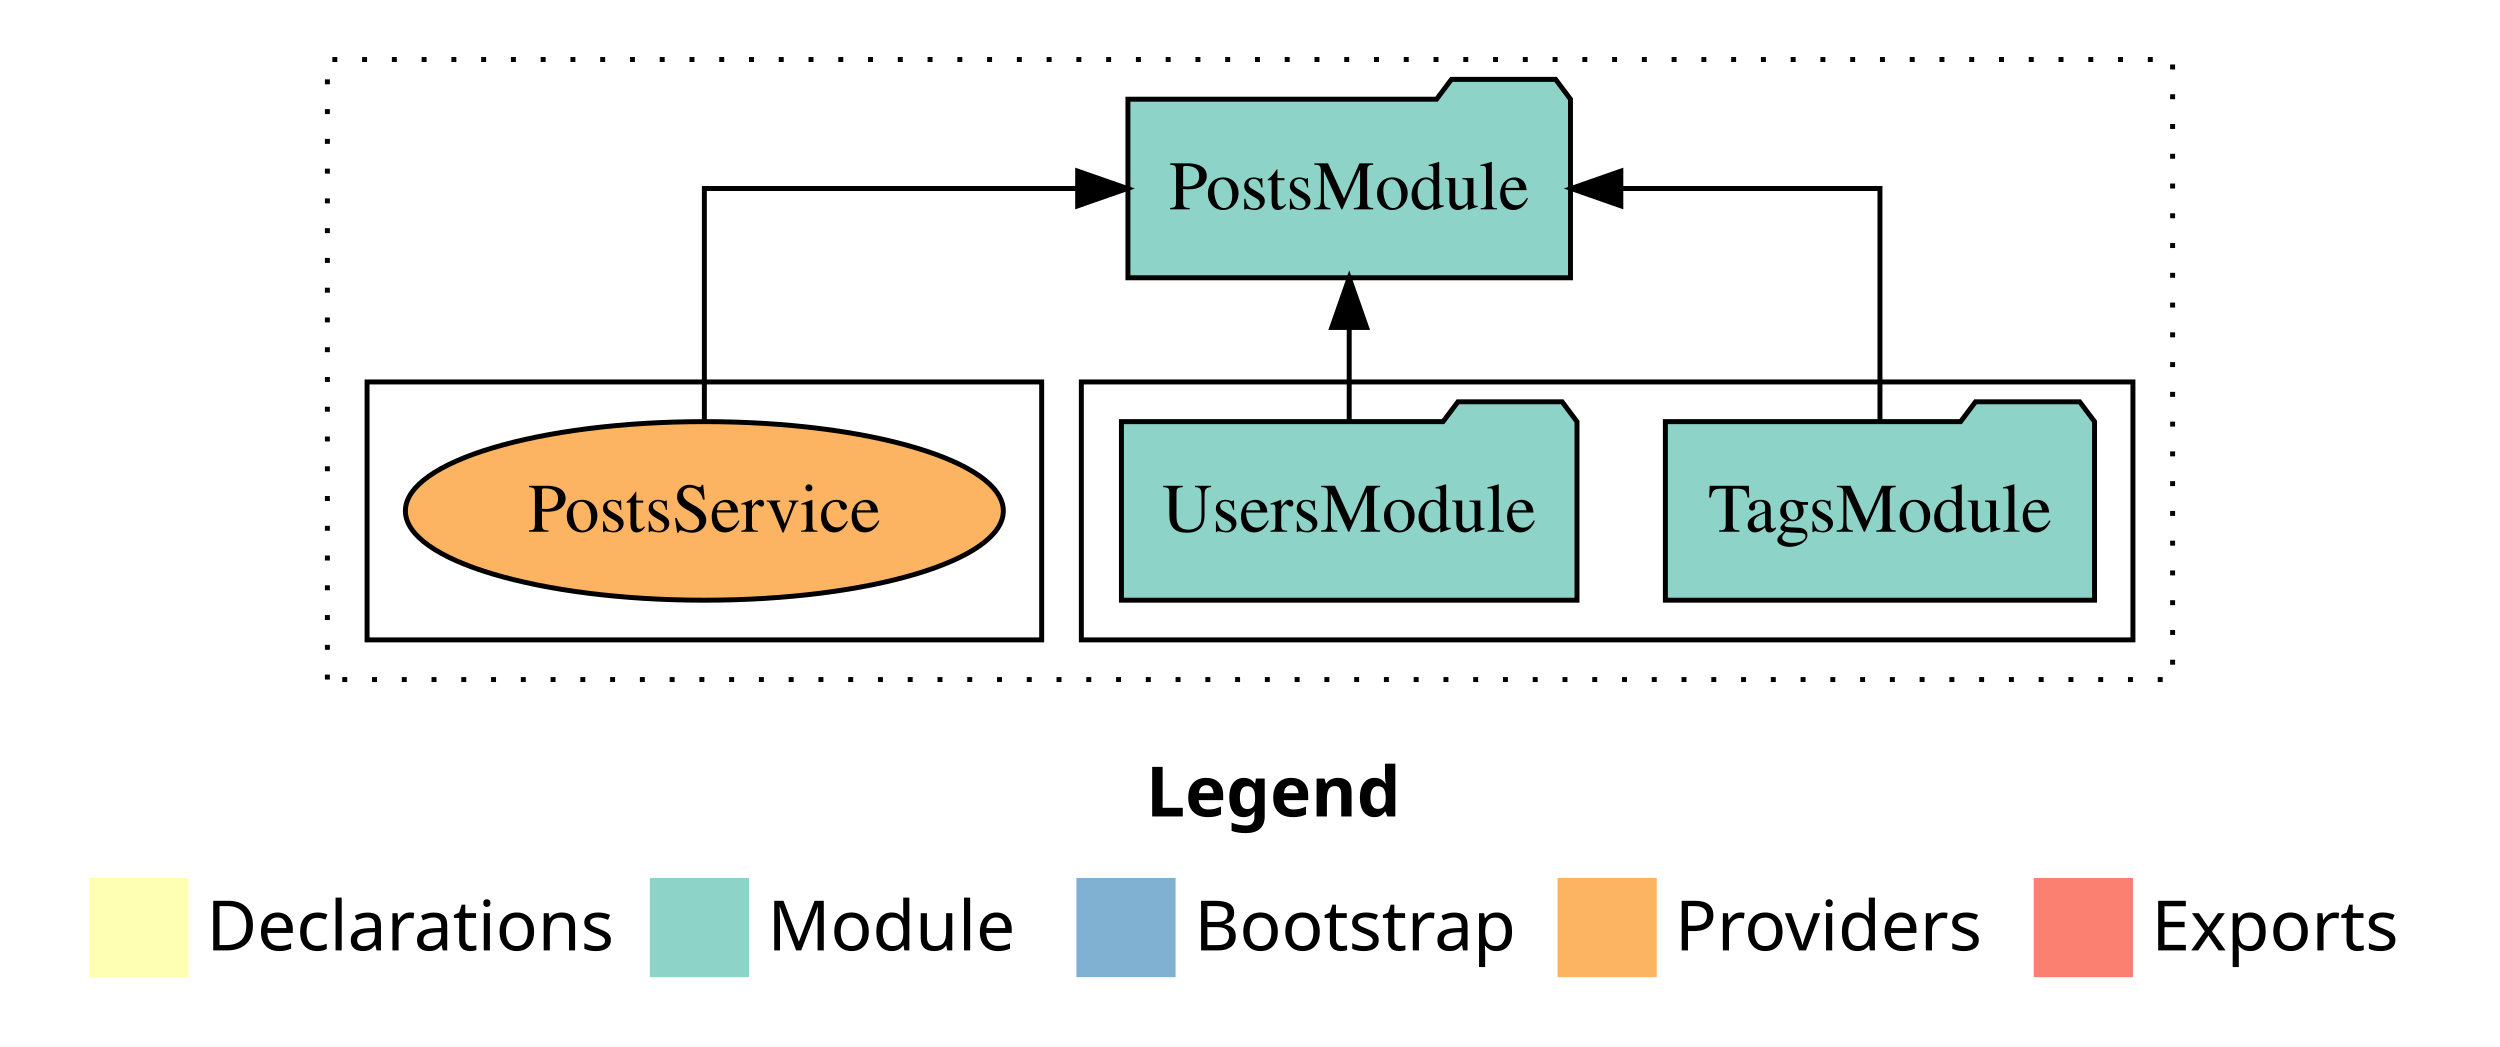
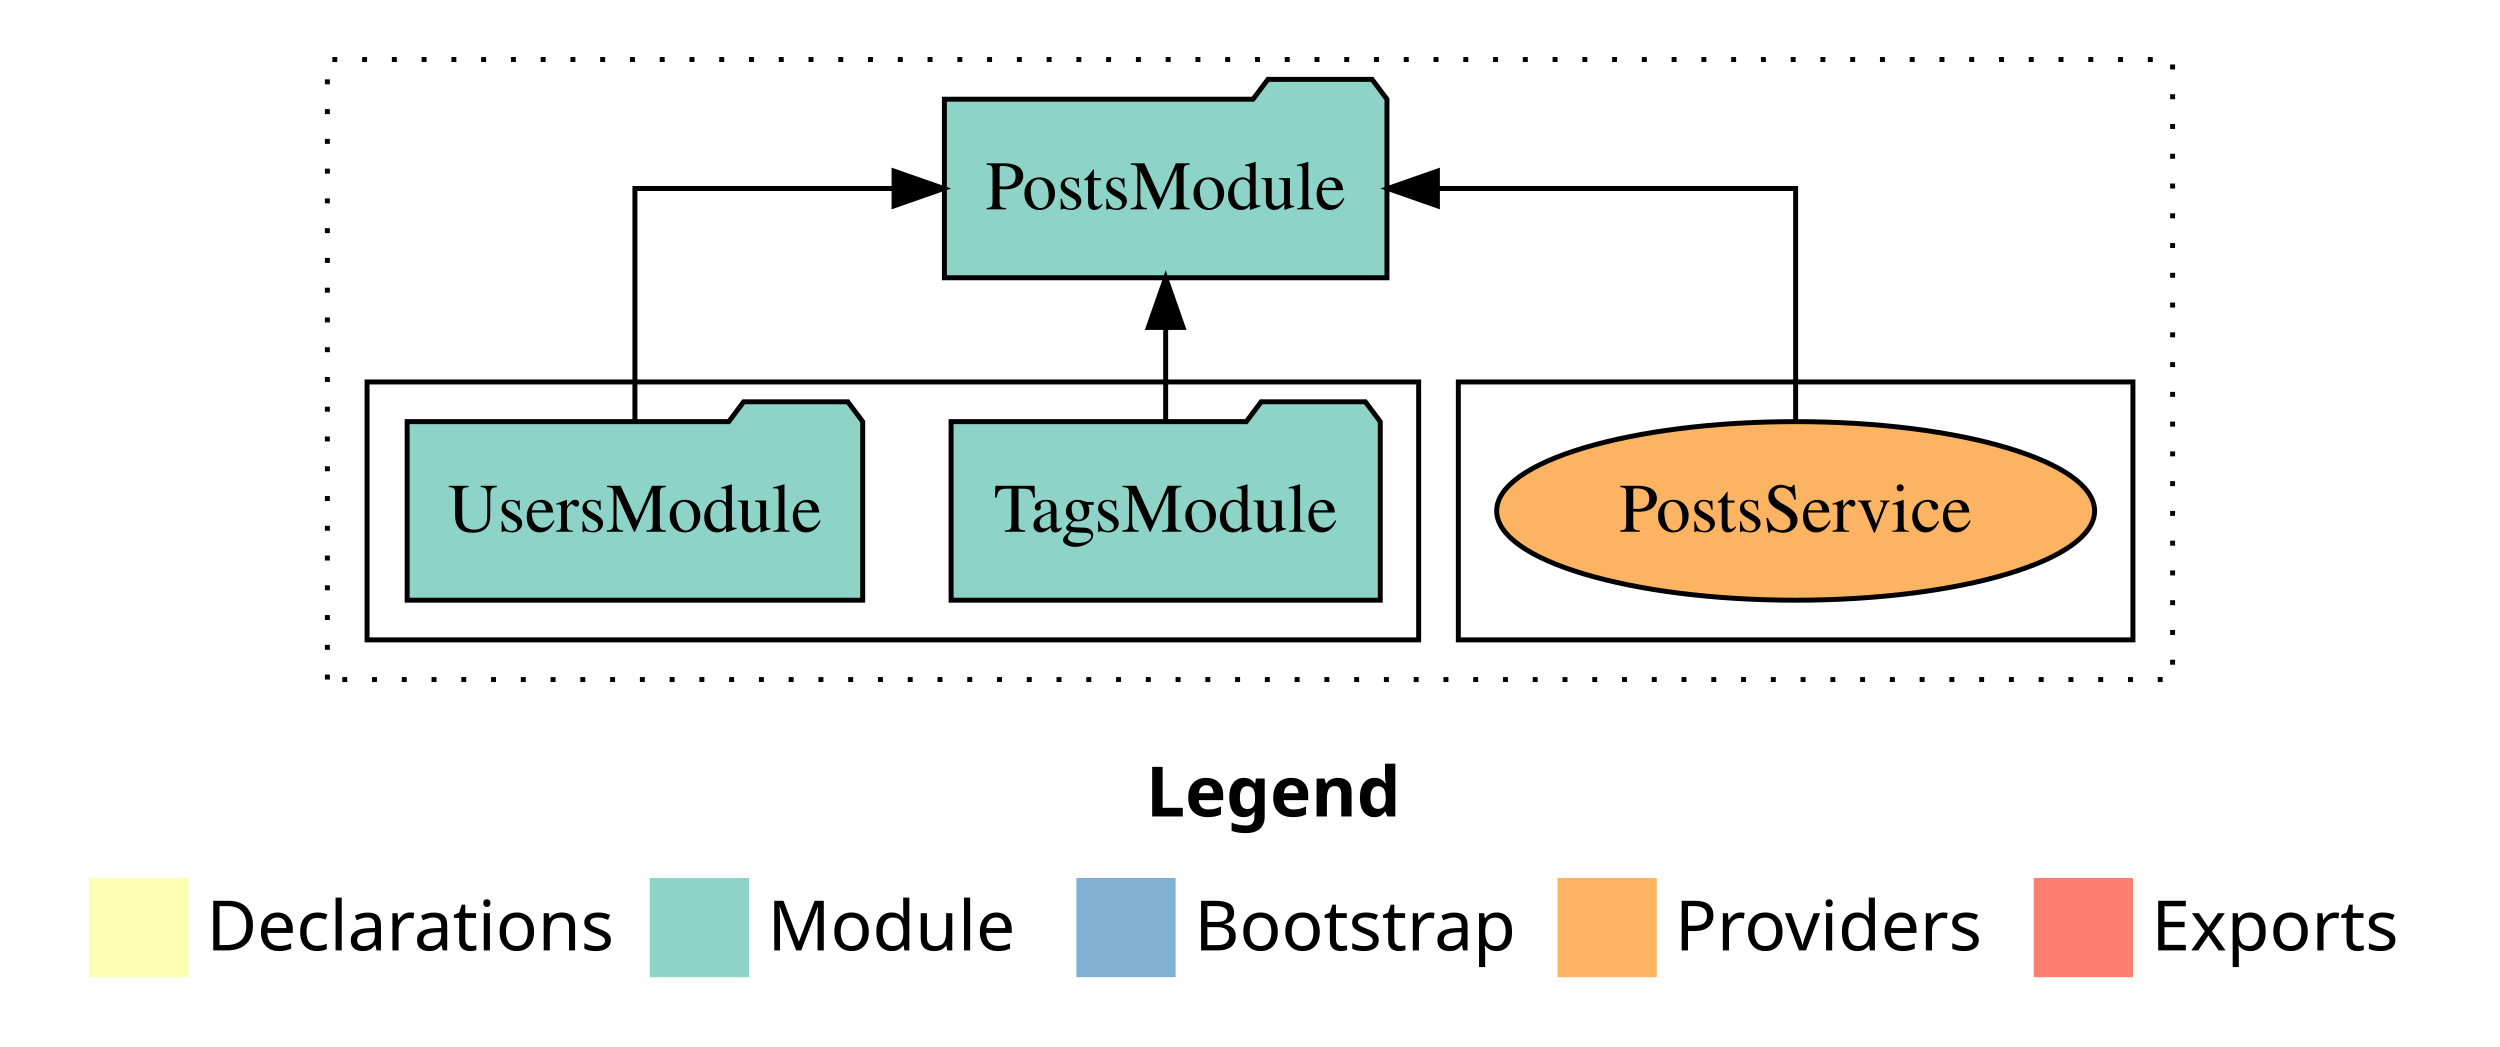
<svg xmlns="http://www.w3.org/2000/svg" width="504pt" height="211pt" viewBox="0.00 0.00 504.00 211.00">
  <g id="graph0" class="graph" transform="scale(1 1) rotate(0) translate(4 207)">
    <polygon fill="white" stroke="transparent" points="-4,4 -4,-207 500,-207 500,4 -4,4" />
    <text text-anchor="start" x="227.01" y="-42.4" font-family="Times-12" font-weight="bold" font-size="14.00">Legend</text>
    <polygon fill="#ffffb3" stroke="transparent" points="14,-10 14,-30 34,-30 34,-10 14,-10" />
    <text text-anchor="start" x="37.63" y="-15.4" font-family="Times-12" font-size="14.00">  Declarations</text>
    <polygon fill="#8dd3c7" stroke="transparent" points="127,-10 127,-30 147,-30 147,-10 127,-10" />
    <text text-anchor="start" x="150.73" y="-15.4" font-family="Times-12" font-size="14.00">  Module</text>
    <polygon fill="#80b1d3" stroke="transparent" points="213,-10 213,-30 233,-30 233,-10 213,-10" />
    <text text-anchor="start" x="236.78" y="-15.4" font-family="Times-12" font-size="14.00">  Bootstrap</text>
    <polygon fill="#fdb462" stroke="transparent" points="310,-10 310,-30 330,-30 330,-10 310,-10" />
    <text text-anchor="start" x="333.67" y="-15.4" font-family="Times-12" font-size="14.00">  Providers</text>
    <polygon fill="#fb8072" stroke="transparent" points="406,-10 406,-30 426,-30 426,-10 406,-10" />
    <text text-anchor="start" x="429.73" y="-15.4" font-family="Times-12" font-size="14.00">  Exports</text>
    <g id="clust1" class="cluster">
      <polygon fill="none" stroke="black" stroke-dasharray="1,5" points="62,-70 62,-195 434,-195 434,-70 62,-70" />
    </g>
+     <g id="clust6" class="cluster">
+       <polygon fill="none" stroke="black" points="290,-78 290,-130 426,-130 426,-78 290,-78" />
+     </g>
    <g id="clust3" class="cluster">
-       <polygon fill="none" stroke="black" points="214,-78 214,-130 426,-130 426,-78 214,-78" />
-     </g>
-     <g id="clust6" class="cluster">
-       <polygon fill="none" stroke="black" points="70,-78 70,-130 206,-130 206,-78 70,-78" />
+       <polygon fill="none" stroke="black" points="70,-78 70,-130 282,-130 282,-78 70,-78" />
    </g>
    <g id="node1" class="node">
-       <polygon fill="#8dd3c7" stroke="black" points="418.26,-122 415.26,-126 394.26,-126 391.26,-122 331.74,-122 331.74,-86 418.26,-86 418.26,-122" />
-       <text text-anchor="middle" x="375" y="-99.8" font-family="Times,serif" font-size="14.00">TagsModule</text>
+       <polygon fill="#8dd3c7" stroke="black" points="274.26,-122 271.26,-126 250.26,-126 247.26,-122 187.74,-122 187.74,-86 274.26,-86 274.26,-122" />
+       <text text-anchor="middle" x="231" y="-99.8" font-family="Times,serif" font-size="14.00">TagsModule</text>
    </g>
    <g id="node3" class="node">
-       <polygon fill="#8dd3c7" stroke="black" points="312.61,-187 309.61,-191 288.61,-191 285.61,-187 223.39,-187 223.39,-151 312.61,-151 312.61,-187" />
-       <text text-anchor="middle" x="268" y="-164.8" font-family="Times,serif" font-size="14.00">PostsModule</text>
+       <polygon fill="#8dd3c7" stroke="black" points="275.61,-187 272.61,-191 251.61,-191 248.61,-187 186.39,-187 186.39,-151 275.61,-151 275.61,-187" />
+       <text text-anchor="middle" x="231" y="-164.8" font-family="Times,serif" font-size="14.00">PostsModule</text>
    </g>
    <g id="edge1" class="edge">
-       <path fill="none" stroke="black" d="M375,-122.11C375,-141.34 375,-169 375,-169 375,-169 322.76,-169 322.76,-169" />
-       <polygon fill="black" stroke="black" points="322.76,-165.5 312.76,-169 322.76,-172.5 322.76,-165.5" />
+       <path fill="none" stroke="black" d="M231,-122.11C231,-122.11 231,-140.99 231,-140.99" />
+       <polygon fill="black" stroke="black" points="227.5,-140.99 231,-150.99 234.5,-140.99 227.5,-140.99" />
    </g>
    <g id="node2" class="node">
-       <polygon fill="#8dd3c7" stroke="black" points="313.92,-122 310.92,-126 289.92,-126 286.92,-122 222.08,-122 222.08,-86 313.92,-86 313.92,-122" />
-       <text text-anchor="middle" x="268" y="-99.8" font-family="Times,serif" font-size="14.00">UsersModule</text>
+       <polygon fill="#8dd3c7" stroke="black" points="169.92,-122 166.92,-126 145.92,-126 142.92,-122 78.08,-122 78.08,-86 169.92,-86 169.92,-122" />
+       <text text-anchor="middle" x="124" y="-99.8" font-family="Times,serif" font-size="14.00">UsersModule</text>
    </g>
    <g id="edge2" class="edge">
-       <path fill="none" stroke="black" d="M268,-122.11C268,-122.11 268,-140.99 268,-140.99" />
-       <polygon fill="black" stroke="black" points="264.5,-140.99 268,-150.99 271.5,-140.99 264.5,-140.99" />
+       <path fill="none" stroke="black" d="M124,-122.11C124,-141.34 124,-169 124,-169 124,-169 176.24,-169 176.24,-169" />
+       <polygon fill="black" stroke="black" points="176.24,-172.5 186.24,-169 176.24,-165.5 176.24,-172.5" />
    </g>
    <g id="node4" class="node">
-       <ellipse fill="#fdb462" stroke="black" cx="138" cy="-104" rx="60.27" ry="18" />
-       <text text-anchor="middle" x="138" y="-99.8" font-family="Times,serif" font-size="14.00">PostsService</text>
+       <ellipse fill="#fdb462" stroke="black" cx="358" cy="-104" rx="60.27" ry="18" />
+       <text text-anchor="middle" x="358" y="-99.8" font-family="Times,serif" font-size="14.00">PostsService</text>
    </g>
    <g id="edge3" class="edge">
-       <path fill="none" stroke="black" d="M138,-122.11C138,-141.34 138,-169 138,-169 138,-169 213.26,-169 213.26,-169" />
-       <polygon fill="black" stroke="black" points="213.26,-172.5 223.26,-169 213.26,-165.5 213.26,-172.5" />
+       <path fill="none" stroke="black" d="M358,-122.11C358,-141.34 358,-169 358,-169 358,-169 285.78,-169 285.78,-169" />
+       <polygon fill="black" stroke="black" points="285.78,-165.5 275.78,-169 285.78,-172.5 285.78,-165.5" />
    </g>
  </g>
</svg>
